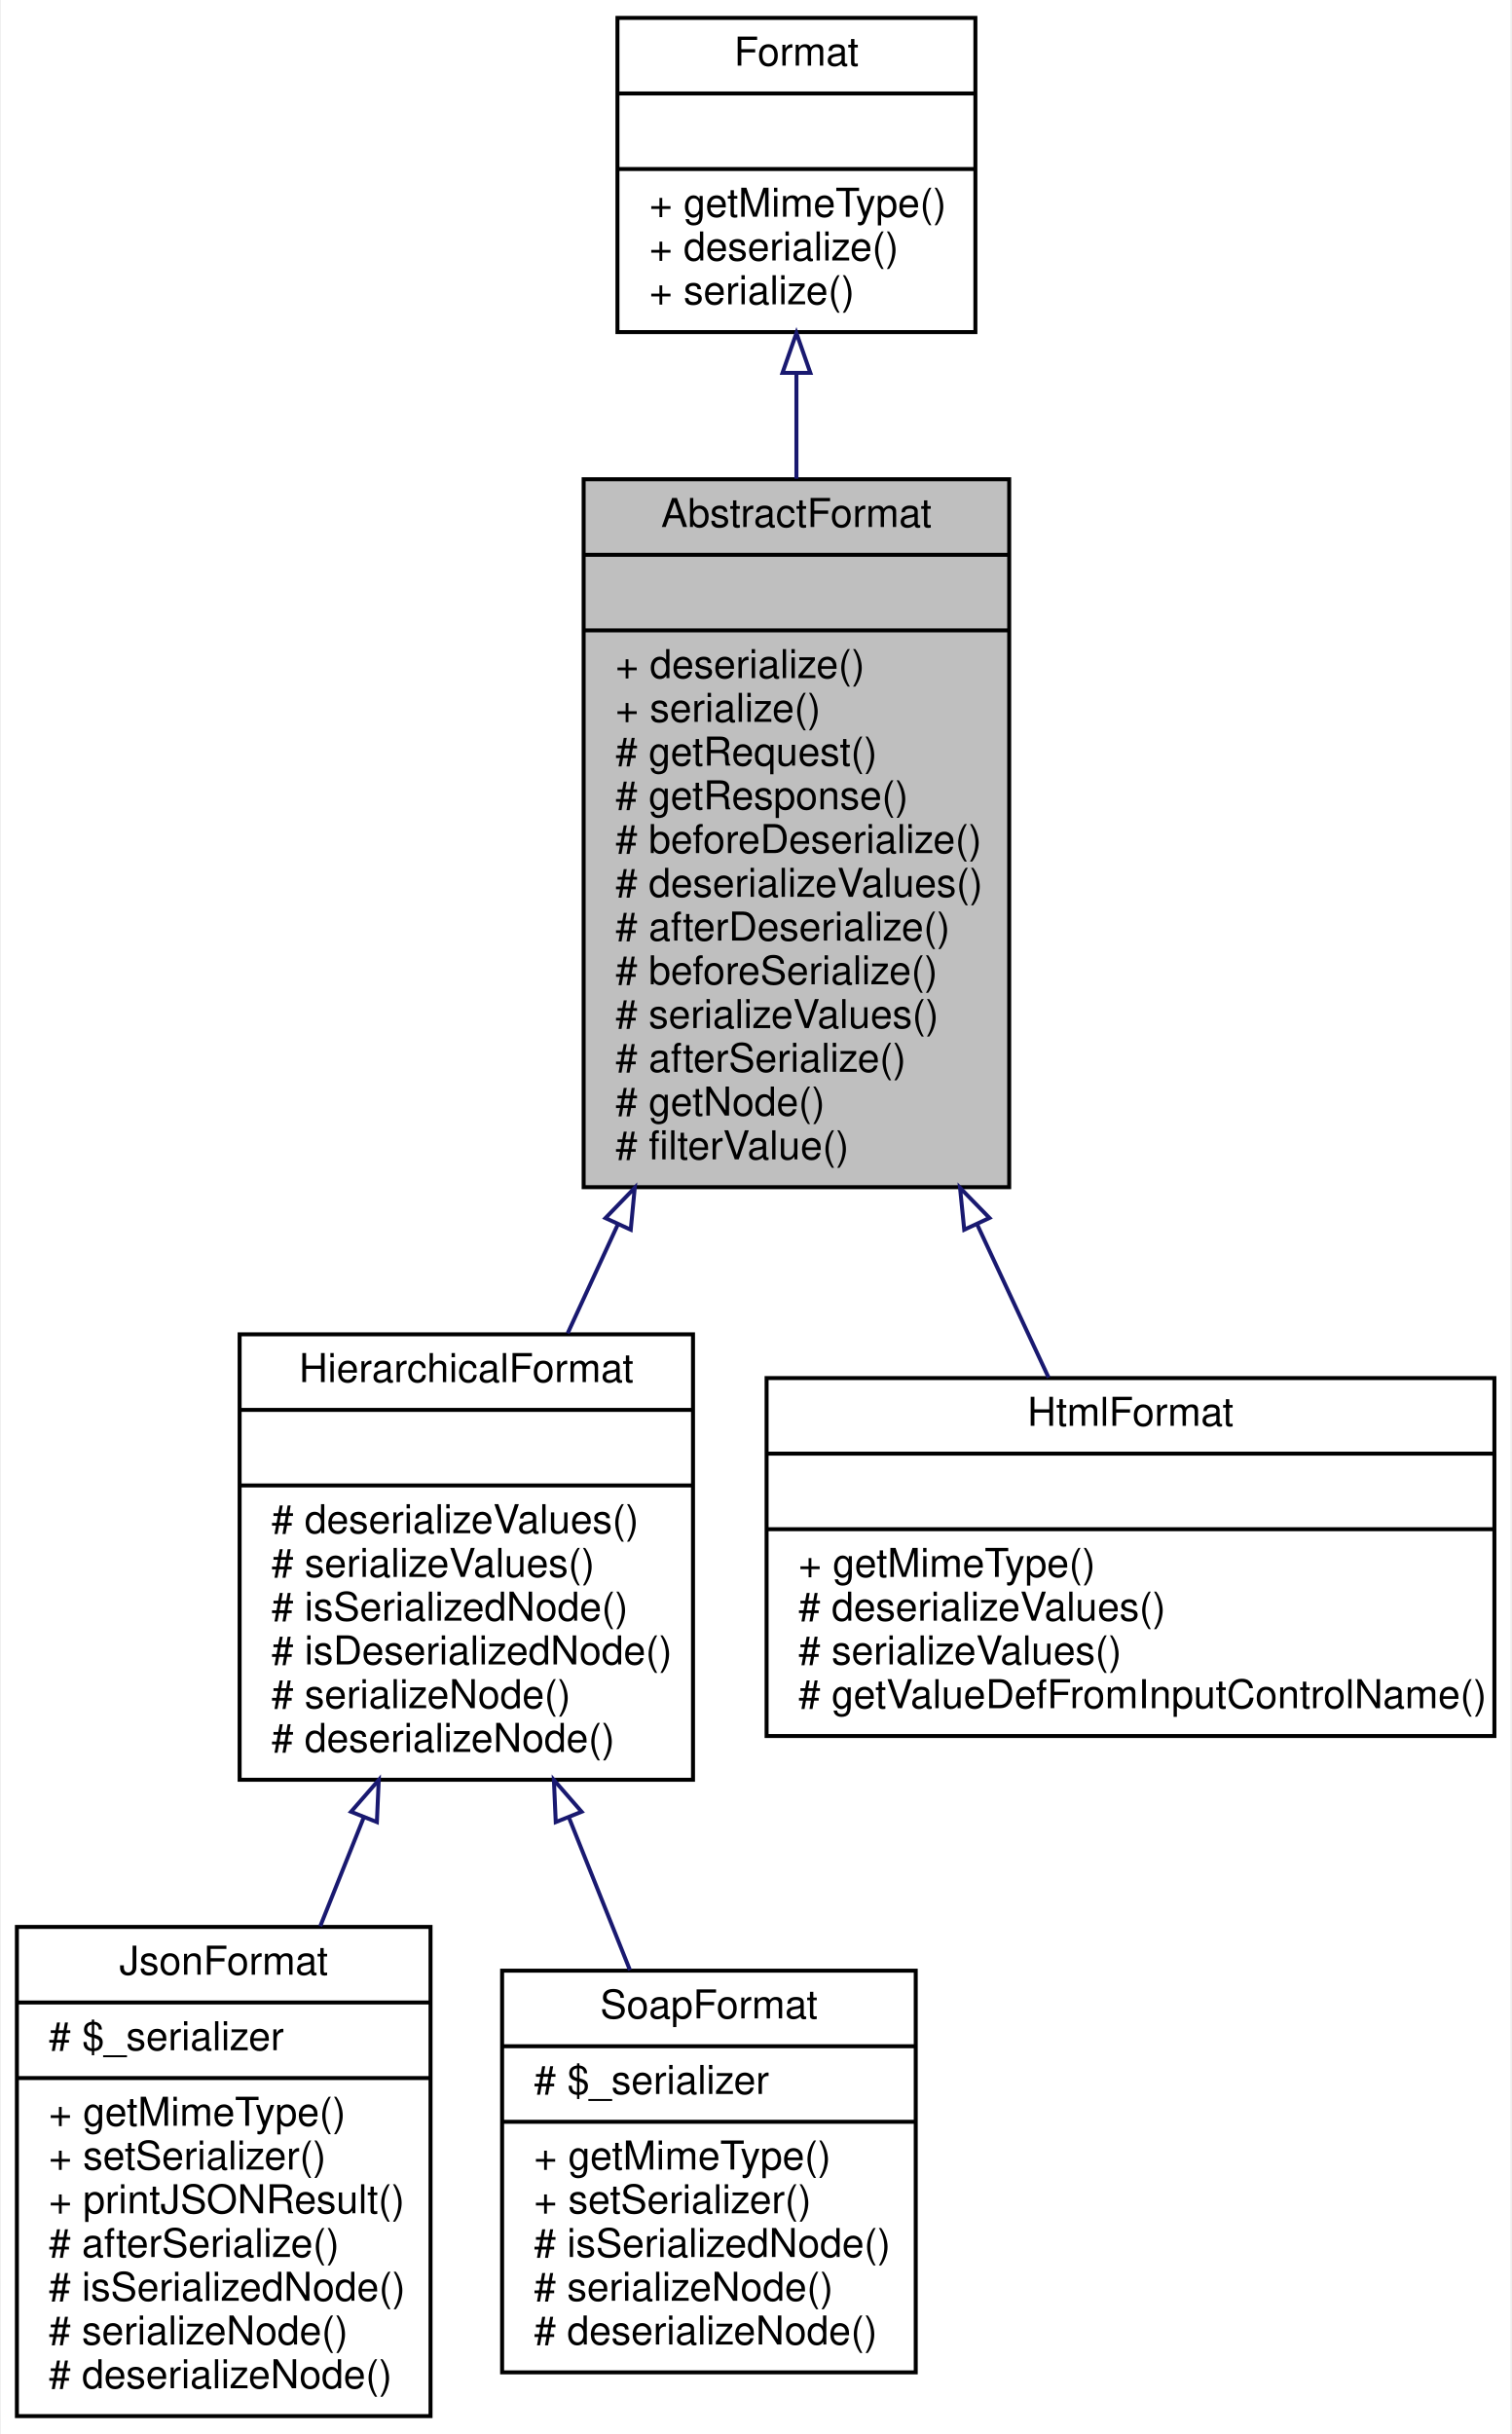
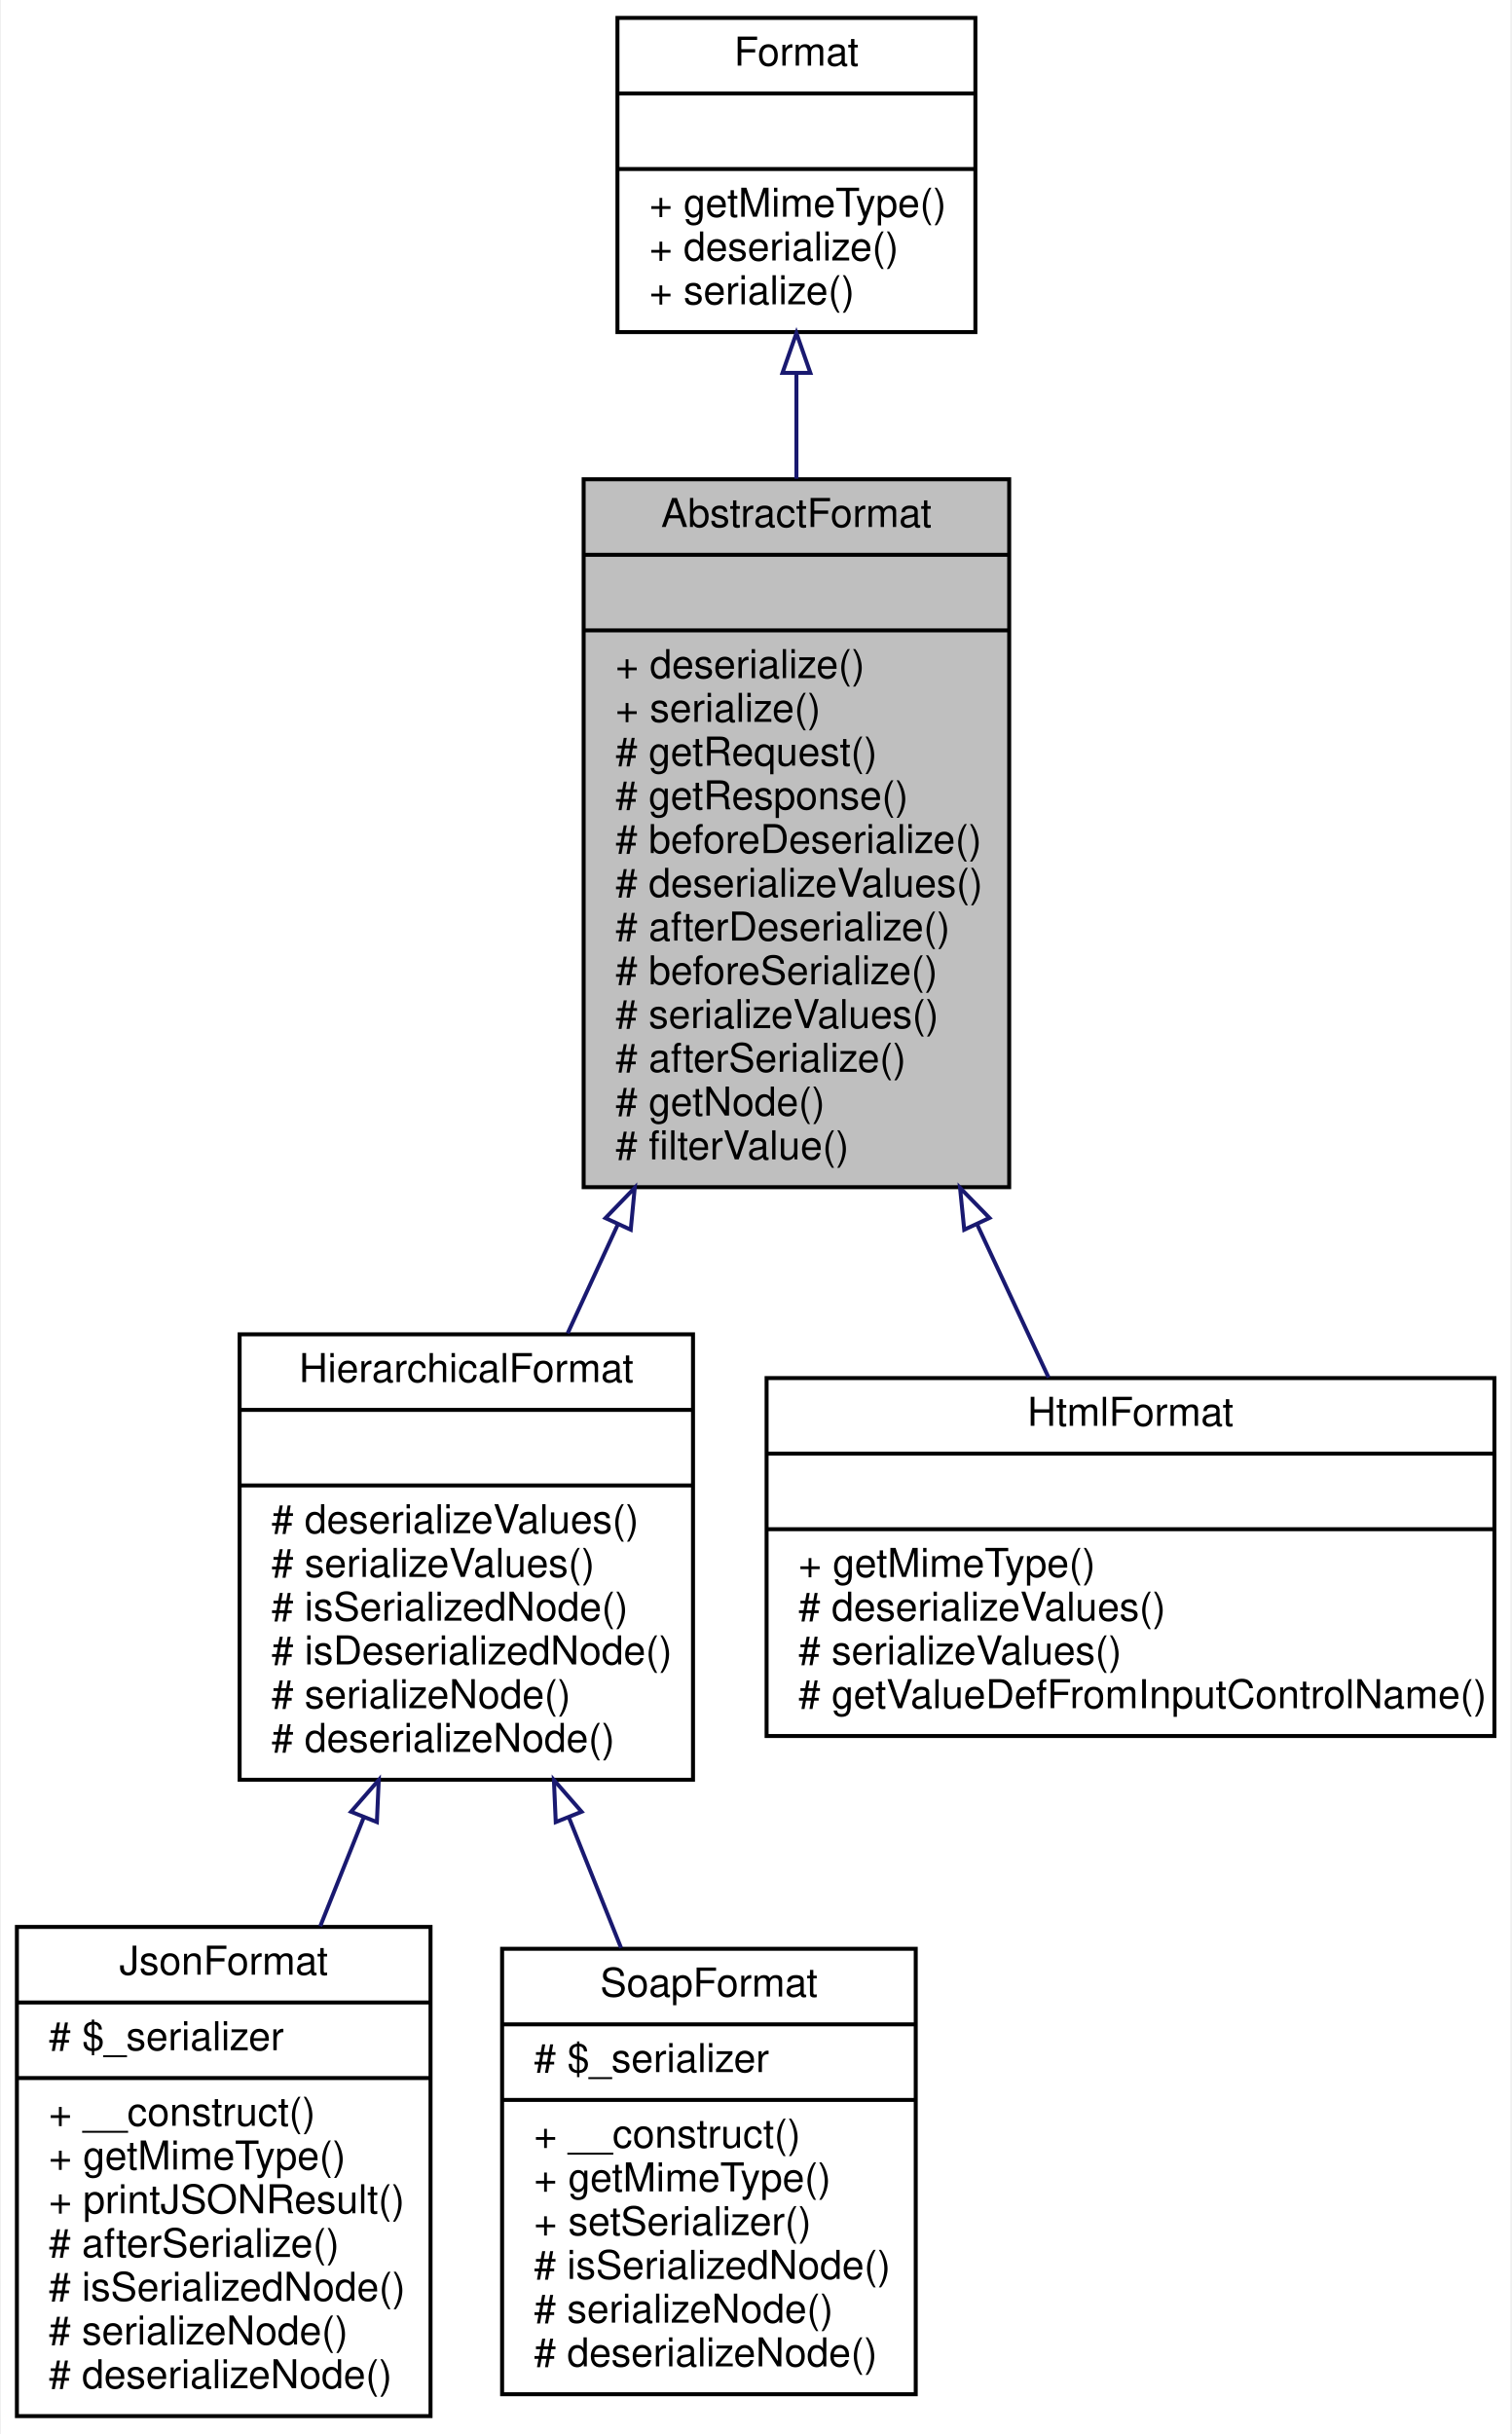
<svg xmlns="http://www.w3.org/2000/svg" xmlns:xlink="http://www.w3.org/1999/xlink" width="380pt" height="612pt" viewBox="0.00 0.00 379.50 612.00">
  <g id="graph0" class="graph" transform="scale(1 1) rotate(0) translate(4 608)">
    <polygon fill="white" stroke="none" points="-4,4 -4,-608 375.5,-608 375.5,4 -4,4" />
    <g id="node1" class="node">
      <polygon fill="#bfbfbf" stroke="black" points="142.5,-309.5 142.5,-487.5 249.5,-487.5 249.5,-309.5 142.5,-309.5" />
      <text text-anchor="middle" x="196" y="-475.5" font-family="Helvetica,sans-Serif" font-size="10.00">AbstractFormat</text>
      <polyline fill="none" stroke="black" points="142.5,-468.5 249.5,-468.5 " />
      <text text-anchor="middle" x="196" y="-456.5" font-family="Helvetica,sans-Serif" font-size="10.00"> </text>
      <polyline fill="none" stroke="black" points="142.5,-449.5 249.5,-449.5 " />
      <text text-anchor="start" x="150.5" y="-437.5" font-family="Helvetica,sans-Serif" font-size="10.00">+ deserialize()</text>
      <text text-anchor="start" x="150.5" y="-426.5" font-family="Helvetica,sans-Serif" font-size="10.00">+ serialize()</text>
      <text text-anchor="start" x="150.5" y="-415.5" font-family="Helvetica,sans-Serif" font-size="10.00"># getRequest()</text>
      <text text-anchor="start" x="150.5" y="-404.5" font-family="Helvetica,sans-Serif" font-size="10.00"># getResponse()</text>
      <text text-anchor="start" x="150.5" y="-393.5" font-family="Helvetica,sans-Serif" font-size="10.00"># beforeDeserialize()</text>
      <text text-anchor="start" x="150.5" y="-382.5" font-family="Helvetica,sans-Serif" font-size="10.00"># deserializeValues()</text>
      <text text-anchor="start" x="150.5" y="-371.5" font-family="Helvetica,sans-Serif" font-size="10.00"># afterDeserialize()</text>
      <text text-anchor="start" x="150.5" y="-360.5" font-family="Helvetica,sans-Serif" font-size="10.00"># beforeSerialize()</text>
      <text text-anchor="start" x="150.5" y="-349.5" font-family="Helvetica,sans-Serif" font-size="10.00"># serializeValues()</text>
      <text text-anchor="start" x="150.5" y="-338.5" font-family="Helvetica,sans-Serif" font-size="10.00"># afterSerialize()</text>
      <text text-anchor="start" x="150.5" y="-327.5" font-family="Helvetica,sans-Serif" font-size="10.00"># getNode()</text>
      <text text-anchor="start" x="150.5" y="-316.5" font-family="Helvetica,sans-Serif" font-size="10.00"># filterValue()</text>
    </g>
    <g id="node3" class="node">
      <g id="a_node3">
        <a xlink:href="classwcmf_1_1lib_1_1presentation_1_1format_1_1impl_1_1_hierarchical_format.html" target="_top" xlink:title="HierarchicalFormat maybe used as base class for formats that are able to represent hierarchical data ...">
          <polygon fill="white" stroke="black" points="56,-160.5 56,-272.5 170,-272.5 170,-160.5 56,-160.5" />
          <text text-anchor="middle" x="113" y="-260.5" font-family="Helvetica,sans-Serif" font-size="10.00">HierarchicalFormat</text>
          <polyline fill="none" stroke="black" points="56,-253.5 170,-253.5 " />
          <text text-anchor="middle" x="113" y="-241.5" font-family="Helvetica,sans-Serif" font-size="10.00"> </text>
          <polyline fill="none" stroke="black" points="56,-234.5 170,-234.5 " />
          <text text-anchor="start" x="64" y="-222.5" font-family="Helvetica,sans-Serif" font-size="10.00"># deserializeValues()</text>
          <text text-anchor="start" x="64" y="-211.5" font-family="Helvetica,sans-Serif" font-size="10.00"># serializeValues()</text>
          <text text-anchor="start" x="64" y="-200.5" font-family="Helvetica,sans-Serif" font-size="10.00"># isSerializedNode()</text>
          <text text-anchor="start" x="64" y="-189.5" font-family="Helvetica,sans-Serif" font-size="10.00"># isDeserializedNode()</text>
          <text text-anchor="start" x="64" y="-178.5" font-family="Helvetica,sans-Serif" font-size="10.00"># serializeNode()</text>
          <text text-anchor="start" x="64" y="-167.5" font-family="Helvetica,sans-Serif" font-size="10.00"># deserializeNode()</text>
        </a>
      </g>
    </g>
    <g id="edge2" class="edge">
      <path fill="none" stroke="midnightblue" d="M151.041,-299.999C146.741,-290.673 142.491,-281.455 138.477,-272.75" />
      <polygon fill="none" stroke="midnightblue" points="147.985,-301.73 155.351,-309.346 154.342,-298.799 147.985,-301.73" />
    </g>
    <g id="node6" class="node">
      <g id="a_node6">
        <a xlink:href="classwcmf_1_1lib_1_1presentation_1_1format_1_1impl_1_1_html_format.html" target="_top" xlink:title="HtmlFormat realizes the HTML request/response format. ">
          <polygon fill="white" stroke="black" points="188.5,-171.5 188.5,-261.5 371.5,-261.5 371.5,-171.5 188.5,-171.5" />
          <text text-anchor="middle" x="280" y="-249.5" font-family="Helvetica,sans-Serif" font-size="10.00">HtmlFormat</text>
          <polyline fill="none" stroke="black" points="188.5,-242.5 371.5,-242.5 " />
          <text text-anchor="middle" x="280" y="-230.5" font-family="Helvetica,sans-Serif" font-size="10.00"> </text>
          <polyline fill="none" stroke="black" points="188.5,-223.5 371.5,-223.5 " />
          <text text-anchor="start" x="196.5" y="-211.5" font-family="Helvetica,sans-Serif" font-size="10.00">+ getMimeType()</text>
          <text text-anchor="start" x="196.5" y="-200.5" font-family="Helvetica,sans-Serif" font-size="10.00"># deserializeValues()</text>
          <text text-anchor="start" x="196.5" y="-189.5" font-family="Helvetica,sans-Serif" font-size="10.00"># serializeValues()</text>
          <text text-anchor="start" x="196.5" y="-178.5" font-family="Helvetica,sans-Serif" font-size="10.00"># getValueDefFromInputControlName()</text>
        </a>
      </g>
    </g>
    <g id="edge5" class="edge">
      <path fill="none" stroke="midnightblue" d="M241.485,-300.032C247.749,-286.609 253.909,-273.41 259.402,-261.638" />
      <polygon fill="none" stroke="midnightblue" points="238.196,-298.804 237.139,-309.346 244.539,-301.764 238.196,-298.804" />
    </g>
    <g id="node2" class="node">
      <g id="a_node2">
        <a xlink:href="interfacewcmf_1_1lib_1_1presentation_1_1format_1_1_format.html" target="_top" xlink:title="Format defines the interface for all format classes. ">
          <polygon fill="white" stroke="black" points="151,-524.5 151,-603.5 241,-603.5 241,-524.5 151,-524.5" />
          <text text-anchor="middle" x="196" y="-591.5" font-family="Helvetica,sans-Serif" font-size="10.00">Format</text>
          <polyline fill="none" stroke="black" points="151,-584.5 241,-584.5 " />
          <text text-anchor="middle" x="196" y="-572.5" font-family="Helvetica,sans-Serif" font-size="10.00"> </text>
          <polyline fill="none" stroke="black" points="151,-565.5 241,-565.5 " />
          <text text-anchor="start" x="159" y="-553.5" font-family="Helvetica,sans-Serif" font-size="10.00">+ getMimeType()</text>
          <text text-anchor="start" x="159" y="-542.5" font-family="Helvetica,sans-Serif" font-size="10.00">+ deserialize()</text>
          <text text-anchor="start" x="159" y="-531.5" font-family="Helvetica,sans-Serif" font-size="10.00">+ serialize()</text>
        </a>
      </g>
    </g>
    <g id="edge1" class="edge">
      <path fill="none" stroke="midnightblue" d="M196,-514.247C196,-505.789 196,-496.764 196,-487.632" />
      <polygon fill="none" stroke="midnightblue" points="192.5,-514.253 196,-524.253 199.5,-514.253 192.5,-514.253" />
    </g>
    <g id="node4" class="node">
      <g id="a_node4">
        <a xlink:href="classwcmf_1_1lib_1_1presentation_1_1format_1_1impl_1_1_json_format.html" target="_top" xlink:title="JsonFormat realizes the JSON request/response format. ">
          <polygon fill="white" stroke="black" points="0,-0.5 0,-123.5 104,-123.5 104,-0.5 0,-0.5" />
          <text text-anchor="middle" x="52" y="-111.5" font-family="Helvetica,sans-Serif" font-size="10.00">JsonFormat</text>
          <polyline fill="none" stroke="black" points="0,-104.5 104,-104.5 " />
          <text text-anchor="start" x="8" y="-92.5" font-family="Helvetica,sans-Serif" font-size="10.00"># $_serializer</text>
          <polyline fill="none" stroke="black" points="0,-85.5 104,-85.5 " />
-           <text text-anchor="start" x="8" y="-73.5" font-family="Helvetica,sans-Serif" font-size="10.00">+ getMimeType()</text>
-           <text text-anchor="start" x="8" y="-62.5" font-family="Helvetica,sans-Serif" font-size="10.00">+ setSerializer()</text>
+           <text text-anchor="start" x="8" y="-73.5" font-family="Helvetica,sans-Serif" font-size="10.00">+ __construct()</text>
+           <text text-anchor="start" x="8" y="-62.5" font-family="Helvetica,sans-Serif" font-size="10.00">+ getMimeType()</text>
          <text text-anchor="start" x="8" y="-51.5" font-family="Helvetica,sans-Serif" font-size="10.00">+ printJSONResult()</text>
          <text text-anchor="start" x="8" y="-40.5" font-family="Helvetica,sans-Serif" font-size="10.00"># afterSerialize()</text>
          <text text-anchor="start" x="8" y="-29.5" font-family="Helvetica,sans-Serif" font-size="10.00"># isSerializedNode()</text>
          <text text-anchor="start" x="8" y="-18.5" font-family="Helvetica,sans-Serif" font-size="10.00"># serializeNode()</text>
          <text text-anchor="start" x="8" y="-7.5" font-family="Helvetica,sans-Serif" font-size="10.00"># deserializeNode()</text>
        </a>
      </g>
    </g>
    <g id="edge3" class="edge">
      <path fill="none" stroke="midnightblue" d="M87.231,-151.078C83.596,-141.989 79.868,-132.67 76.262,-123.655" />
      <polygon fill="none" stroke="midnightblue" points="84.014,-152.459 90.978,-160.444 90.513,-149.859 84.014,-152.459" />
    </g>
    <g id="node5" class="node">
      <g id="a_node5">
        <a xlink:href="classwcmf_1_1lib_1_1presentation_1_1format_1_1impl_1_1_soap_format.html" target="_top" xlink:title="SoapFormat realizes the SOAP request/response format. ">
-           <polygon fill="white" stroke="black" points="122,-11.5 122,-112.5 226,-112.5 226,-11.5 122,-11.5" />
-           <text text-anchor="middle" x="174" y="-100.5" font-family="Helvetica,sans-Serif" font-size="10.00">SoapFormat</text>
-           <polyline fill="none" stroke="black" points="122,-93.5 226,-93.5 " />
-           <text text-anchor="start" x="130" y="-81.5" font-family="Helvetica,sans-Serif" font-size="10.00"># $_serializer</text>
-           <polyline fill="none" stroke="black" points="122,-74.5 226,-74.5 " />
-           <text text-anchor="start" x="130" y="-62.5" font-family="Helvetica,sans-Serif" font-size="10.00">+ getMimeType()</text>
-           <text text-anchor="start" x="130" y="-51.5" font-family="Helvetica,sans-Serif" font-size="10.00">+ setSerializer()</text>
-           <text text-anchor="start" x="130" y="-40.5" font-family="Helvetica,sans-Serif" font-size="10.00"># isSerializedNode()</text>
-           <text text-anchor="start" x="130" y="-29.5" font-family="Helvetica,sans-Serif" font-size="10.00"># serializeNode()</text>
-           <text text-anchor="start" x="130" y="-18.5" font-family="Helvetica,sans-Serif" font-size="10.00"># deserializeNode()</text>
+           <polygon fill="white" stroke="black" points="122,-6 122,-118 226,-118 226,-6 122,-6" />
+           <text text-anchor="middle" x="174" y="-106" font-family="Helvetica,sans-Serif" font-size="10.00">SoapFormat</text>
+           <polyline fill="none" stroke="black" points="122,-99 226,-99 " />
+           <text text-anchor="start" x="130" y="-87" font-family="Helvetica,sans-Serif" font-size="10.00"># $_serializer</text>
+           <polyline fill="none" stroke="black" points="122,-80 226,-80 " />
+           <text text-anchor="start" x="130" y="-68" font-family="Helvetica,sans-Serif" font-size="10.00">+ __construct()</text>
+           <text text-anchor="start" x="130" y="-57" font-family="Helvetica,sans-Serif" font-size="10.00">+ getMimeType()</text>
+           <text text-anchor="start" x="130" y="-46" font-family="Helvetica,sans-Serif" font-size="10.00">+ setSerializer()</text>
+           <text text-anchor="start" x="130" y="-35" font-family="Helvetica,sans-Serif" font-size="10.00"># isSerializedNode()</text>
+           <text text-anchor="start" x="130" y="-24" font-family="Helvetica,sans-Serif" font-size="10.00"># serializeNode()</text>
+           <text text-anchor="start" x="130" y="-13" font-family="Helvetica,sans-Serif" font-size="10.00"># deserializeNode()</text>
        </a>
      </g>
    </g>
    <g id="edge4" class="edge">
-       <path fill="none" stroke="midnightblue" d="M138.882,-150.795C143.987,-138.032 149.269,-124.828 154.137,-112.657" />
+       <path fill="none" stroke="midnightblue" d="M138.809,-150.977C143.167,-140.083 147.655,-128.862 151.908,-118.231" />
      <polygon fill="none" stroke="midnightblue" points="135.487,-149.859 135.022,-160.444 141.986,-152.459 135.487,-149.859" />
    </g>
  </g>
</svg>
